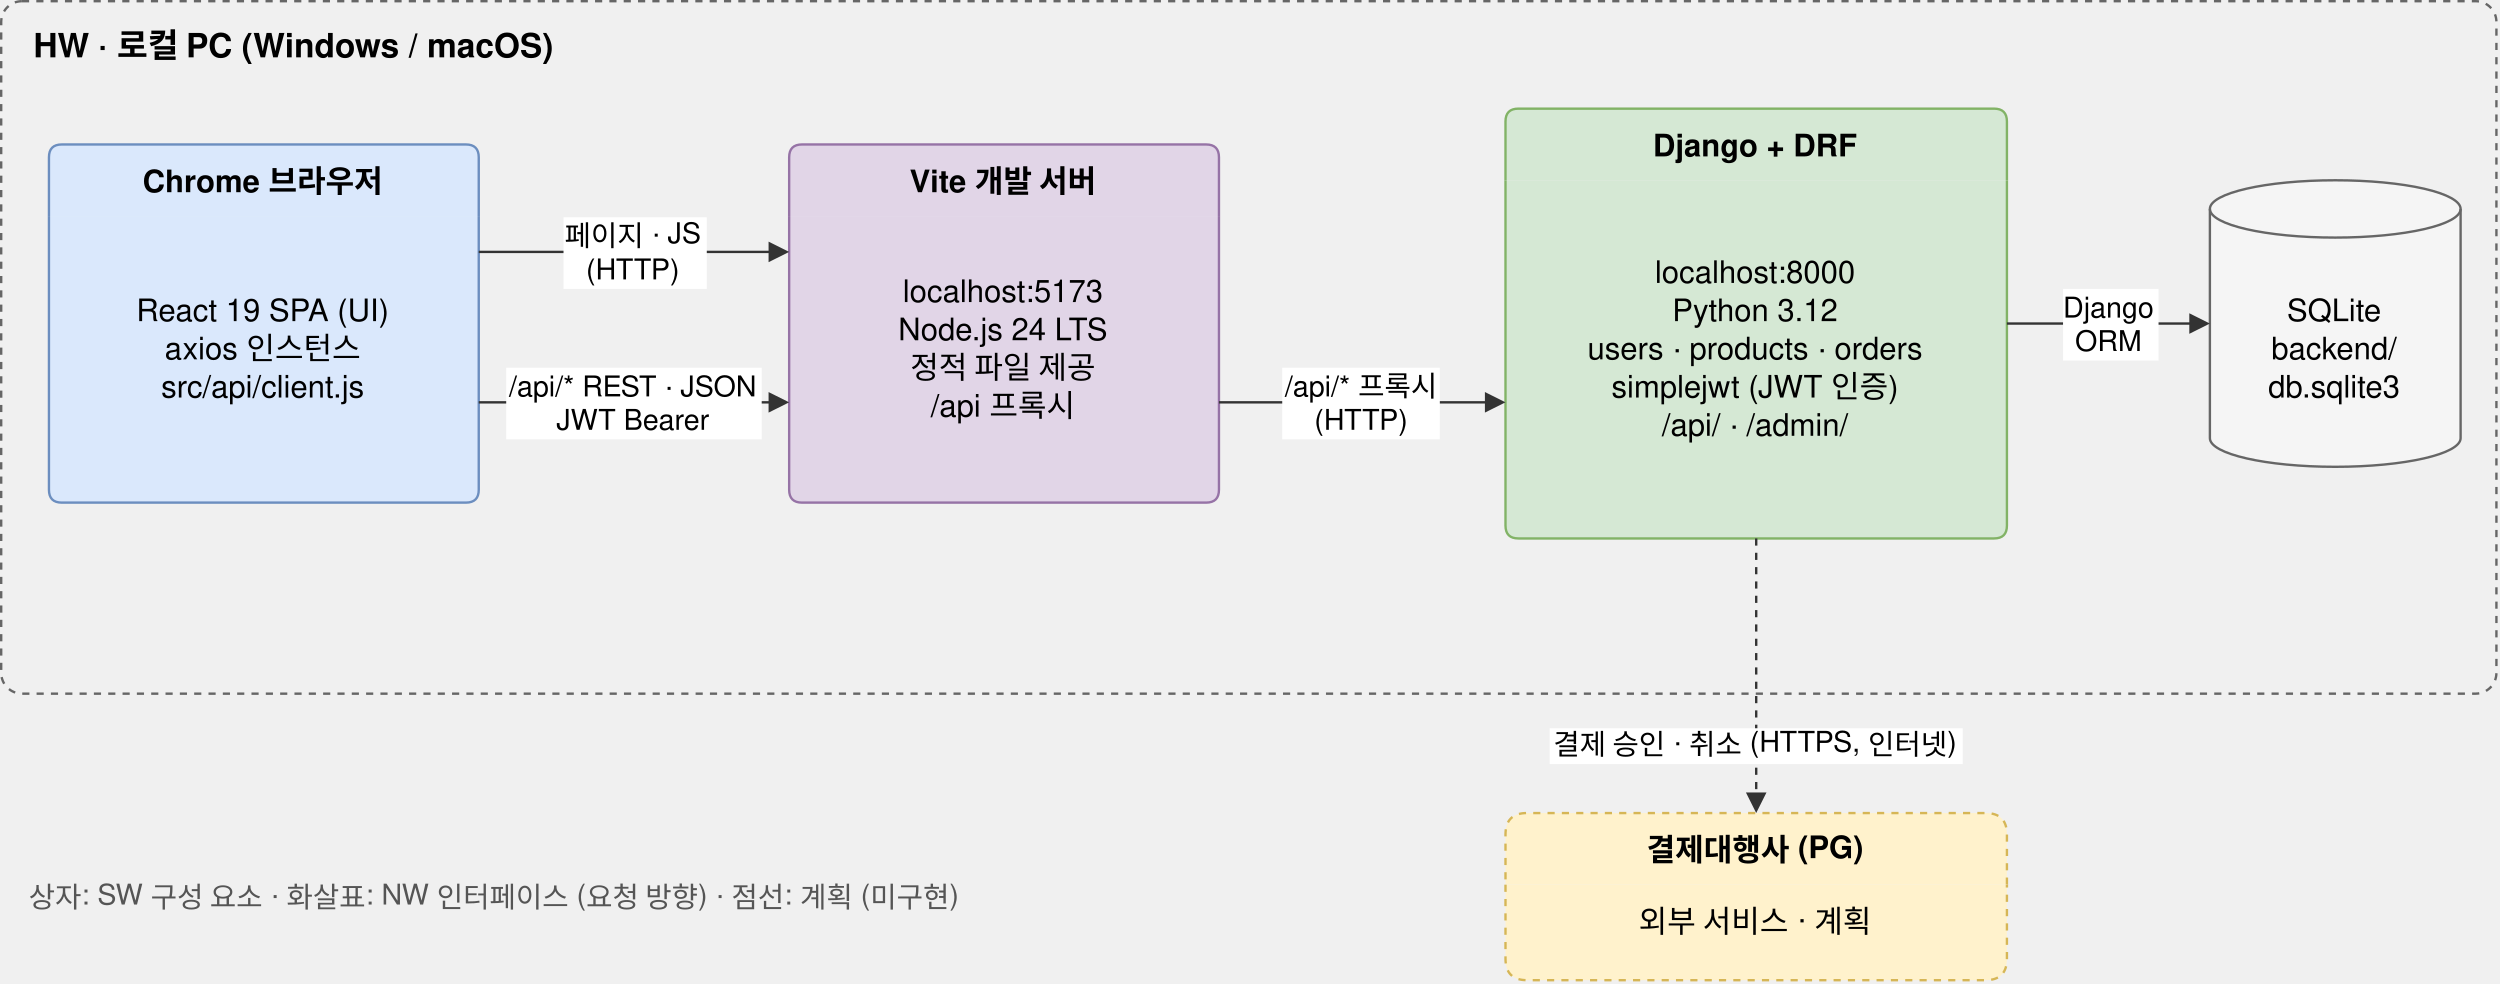
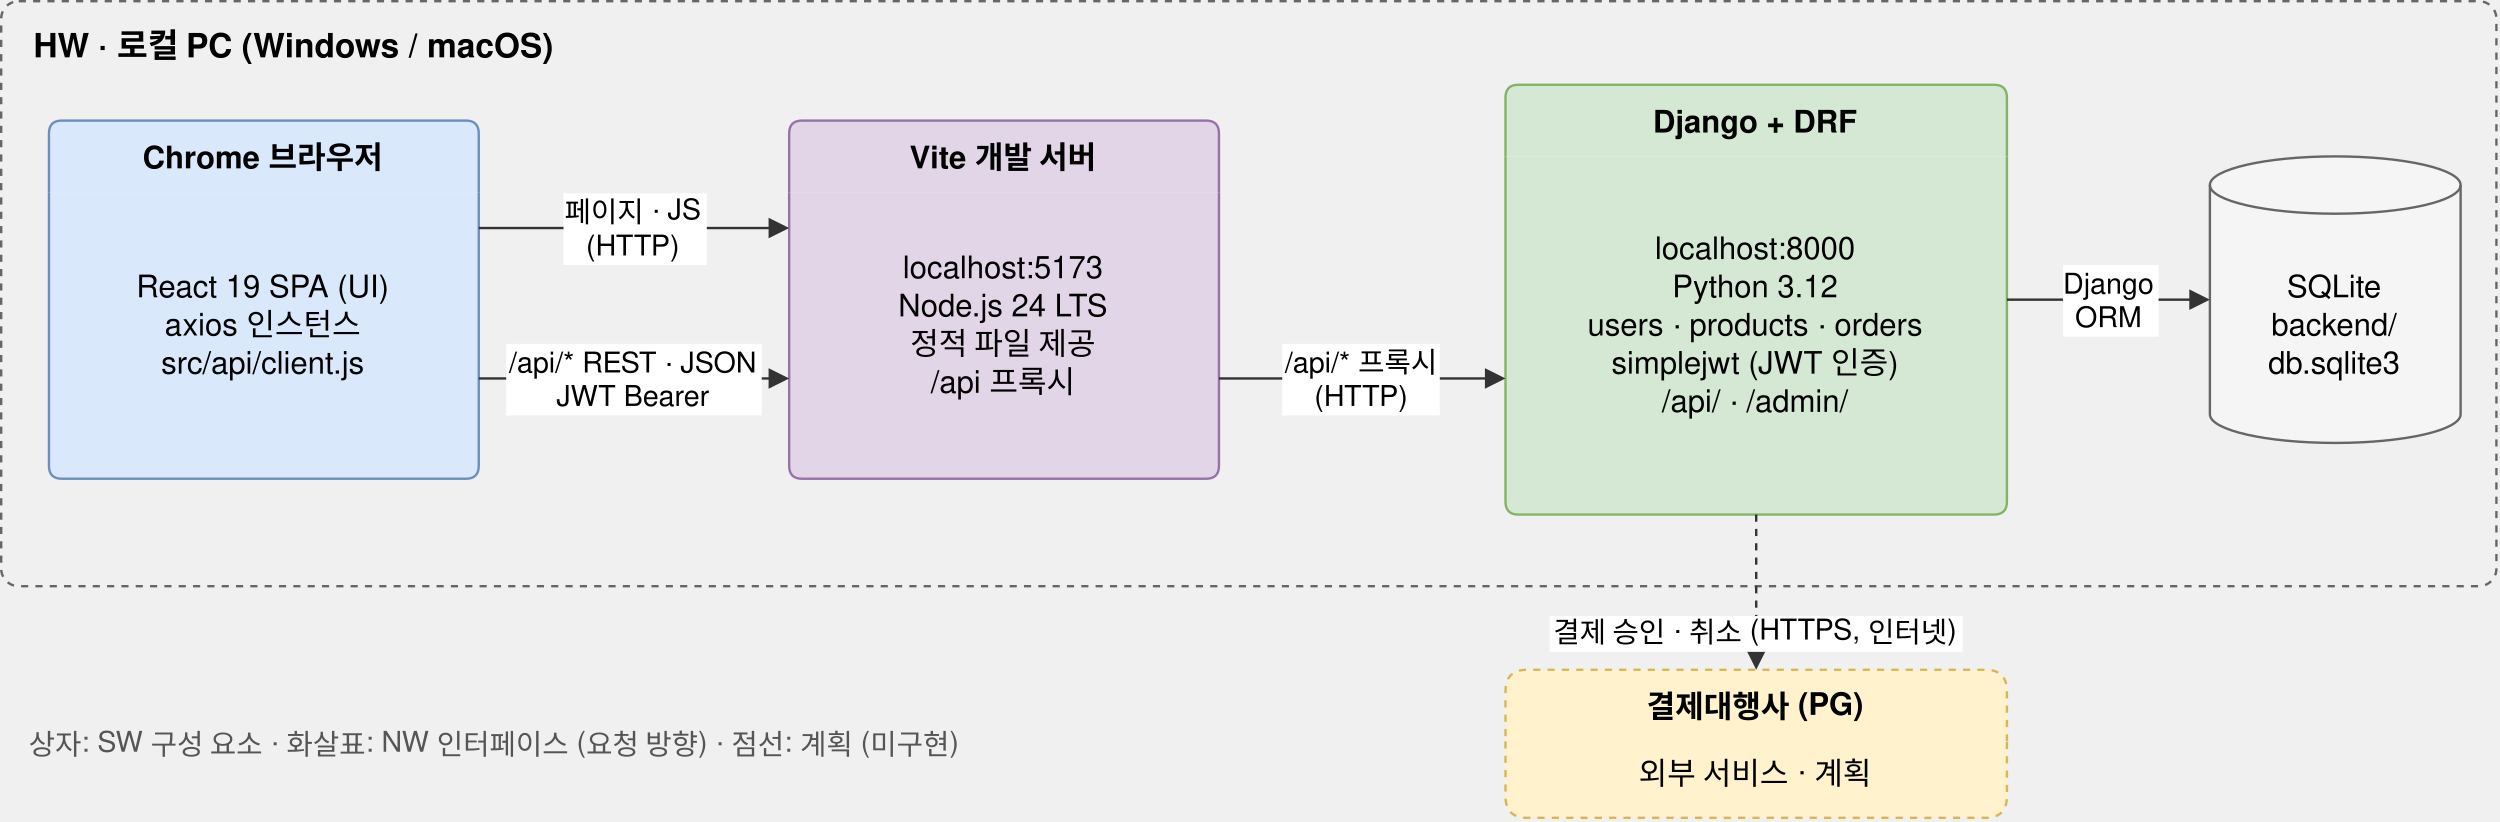
- <svg xmlns="http://www.w3.org/2000/svg" style="background: transparent; background-color: transparent; color-scheme: light dark;" version="1.1" width="1047px" height="412px" viewBox="0 0 1047 412" content="&lt;mxfile host=&quot;Electron&quot;&gt;&#10;  &lt;diagram id=&quot;system-architecture&quot; name=&quot;System Architecture&quot;&gt;&#10;    &lt;mxGraphModel grid=&quot;0&quot; gridSize=&quot;10&quot; guides=&quot;1&quot; tooltips=&quot;1&quot; connect=&quot;1&quot; arrows=&quot;1&quot; fold=&quot;0&quot; page=&quot;0&quot; pageScale=&quot;1&quot; pageWidth=&quot;1070&quot; pageHeight=&quot;440&quot; math=&quot;0&quot; shadow=&quot;0&quot;&gt;&#10;      &lt;root&gt;&#10;        &lt;mxCell id=&quot;0&quot; /&gt;&#10;        &lt;mxCell id=&quot;1&quot; parent=&quot;0&quot; /&gt;&#10;        &lt;mxCell id=&quot;pc&quot; parent=&quot;1&quot; style=&quot;rounded=1;arcSize=3;html=0;dashed=1;fillColor=none;strokeColor=#666666;verticalAlign=top;align=left;spacingLeft=12;spacingTop=4;fontSize=14;fontStyle=1;&quot; value=&quot;HW · 로컬 PC (Windows / macOS)&quot; vertex=&quot;1&quot;&gt;&#10;          &lt;mxGeometry height=&quot;290&quot; width=&quot;1045&quot; x=&quot;10&quot; y=&quot;10&quot; as=&quot;geometry&quot; /&gt;&#10;        &lt;/mxCell&gt;&#10;        &lt;mxCell id=&quot;browser&quot; parent=&quot;1&quot; style=&quot;swimlane;html=0;rounded=1;arcSize=6;startSize=30;swimlaneLine=0;fillColor=#dae8fc;swimlaneFillColor=#dae8fc;strokeColor=#6c8ebf;fontSize=13;fontStyle=1;fontColor=#000000;&quot; value=&quot;Chrome 브라우저&quot; vertex=&quot;1&quot;&gt;&#10;          &lt;mxGeometry height=&quot;150&quot; width=&quot;180&quot; x=&quot;30&quot; y=&quot;70&quot; as=&quot;geometry&quot; /&gt;&#10;        &lt;/mxCell&gt;&#10;        &lt;mxCell id=&quot;browser-body&quot; parent=&quot;browser&quot; style=&quot;text;html=0;align=center;verticalAlign=middle;fontSize=13;fontColor=#000000;&quot; value=&quot;React 19 SPA (UI)&amp;#xa;axios 인스턴스&amp;#xa;src/api/client.js&quot; vertex=&quot;1&quot;&gt;&#10;          &lt;mxGeometry height=&quot;110&quot; width=&quot;180&quot; y=&quot;30&quot; as=&quot;geometry&quot; /&gt;&#10;        &lt;/mxCell&gt;&#10;        &lt;mxCell id=&quot;vite&quot; parent=&quot;1&quot; style=&quot;swimlane;html=0;rounded=1;arcSize=6;startSize=30;swimlaneLine=0;fillColor=#e1d5e7;swimlaneFillColor=#e1d5e7;strokeColor=#9673a6;fontSize=13;fontStyle=1;fontColor=#000000;&quot; value=&quot;Vite 개발 서버&quot; vertex=&quot;1&quot;&gt;&#10;          &lt;mxGeometry height=&quot;150&quot; width=&quot;180&quot; x=&quot;340&quot; y=&quot;70&quot; as=&quot;geometry&quot; /&gt;&#10;        &lt;/mxCell&gt;&#10;        &lt;mxCell id=&quot;vite-body&quot; parent=&quot;vite&quot; style=&quot;text;html=0;align=center;verticalAlign=middle;fontSize=13;fontColor=#000000;&quot; value=&quot;localhost:5173&amp;#xa;Node.js 24 LTS&amp;#xa;정적 파일 제공&amp;#xa;/api 프록시&quot; vertex=&quot;1&quot;&gt;&#10;          &lt;mxGeometry height=&quot;110&quot; width=&quot;180&quot; y=&quot;30&quot; as=&quot;geometry&quot; /&gt;&#10;        &lt;/mxCell&gt;&#10;        &lt;mxCell id=&quot;django&quot; parent=&quot;1&quot; style=&quot;swimlane;html=0;rounded=1;arcSize=6;startSize=30;swimlaneLine=0;fillColor=#d5e8d4;swimlaneFillColor=#d5e8d4;strokeColor=#82b366;fontSize=13;fontStyle=1;fontColor=#000000;&quot; value=&quot;Django + DRF&quot; vertex=&quot;1&quot;&gt;&#10;          &lt;mxGeometry height=&quot;180&quot; width=&quot;210&quot; x=&quot;640&quot; y=&quot;55&quot; as=&quot;geometry&quot; /&gt;&#10;        &lt;/mxCell&gt;&#10;        &lt;mxCell id=&quot;django-body&quot; parent=&quot;django&quot; style=&quot;text;html=0;align=center;verticalAlign=middle;fontSize=13;fontColor=#000000;&quot; value=&quot;localhost:8000&amp;#xa;Python 3.12&amp;#xa;users · products · orders&amp;#xa;simplejwt (JWT 인증)&amp;#xa;/api/ · /admin/&quot; vertex=&quot;1&quot;&gt;&#10;          &lt;mxGeometry height=&quot;140&quot; width=&quot;210&quot; y=&quot;30&quot; as=&quot;geometry&quot; /&gt;&#10;        &lt;/mxCell&gt;&#10;        &lt;mxCell id=&quot;sqlite&quot; parent=&quot;1&quot; style=&quot;shape=cylinder3;html=0;boundedLbl=1;backgroundOutline=1;size=12;fillColor=#f5f5f5;strokeColor=#666666;fontSize=13;fontColor=#000000;&quot; value=&quot;SQLite&amp;#xa;backend/&amp;#xa;db.sqlite3&quot; vertex=&quot;1&quot;&gt;&#10;          &lt;mxGeometry height=&quot;120&quot; width=&quot;105&quot; x=&quot;935&quot; y=&quot;85&quot; as=&quot;geometry&quot; /&gt;&#10;        &lt;/mxCell&gt;&#10;        &lt;mxCell id=&quot;pg&quot; parent=&quot;1&quot; style=&quot;swimlane;html=0;rounded=1;arcSize=10;startSize=30;swimlaneLine=0;dashed=1;fillColor=#fff2cc;swimlaneFillColor=#fff2cc;strokeColor=#d6b656;fontSize=13;fontStyle=1;fontColor=#000000;&quot; value=&quot;결제대행사 (PG)&quot; vertex=&quot;1&quot;&gt;&#10;          &lt;mxGeometry height=&quot;70&quot; width=&quot;210&quot; x=&quot;640&quot; y=&quot;350&quot; as=&quot;geometry&quot; /&gt;&#10;        &lt;/mxCell&gt;&#10;        &lt;mxCell id=&quot;pg-body&quot; parent=&quot;pg&quot; style=&quot;text;html=0;align=center;verticalAlign=middle;fontSize=13;fontColor=#000000;&quot; value=&quot;외부 서비스 · 계획&quot; vertex=&quot;1&quot;&gt;&#10;          &lt;mxGeometry height=&quot;34&quot; width=&quot;210&quot; y=&quot;28&quot; as=&quot;geometry&quot; /&gt;&#10;        &lt;/mxCell&gt;&#10;        &lt;mxCell id=&quot;e-page&quot; edge=&quot;1&quot; parent=&quot;1&quot; source=&quot;browser&quot; style=&quot;edgeStyle=none;html=0;endArrow=block;endFill=1;fontSize=12;labelBackgroundColor=#ffffff;fontColor=#000000;strokeColor=#333333;exitX=1;exitY=0.3;exitDx=0;exitDy=0;entryX=0;entryY=0.3;entryDx=0;entryDy=0;&quot; target=&quot;vite&quot; value=&quot;페이지 · JS&amp;#xa;(HTTP)&quot;&gt;&#10;          &lt;mxGeometry relative=&quot;1&quot; as=&quot;geometry&quot; /&gt;&#10;        &lt;/mxCell&gt;&#10;        &lt;mxCell id=&quot;e-api&quot; edge=&quot;1&quot; parent=&quot;1&quot; source=&quot;browser&quot; style=&quot;edgeStyle=none;html=0;endArrow=block;endFill=1;fontSize=12;labelBackgroundColor=#ffffff;fontColor=#000000;strokeColor=#333333;exitX=1;exitY=0.72;exitDx=0;exitDy=0;entryX=0;entryY=0.72;entryDx=0;entryDy=0;&quot; target=&quot;vite&quot; value=&quot;/api/* REST · JSON&amp;#xa;JWT Bearer&quot;&gt;&#10;          &lt;mxGeometry relative=&quot;1&quot; as=&quot;geometry&quot; /&gt;&#10;        &lt;/mxCell&gt;&#10;        &lt;mxCell id=&quot;e-proxy&quot; edge=&quot;1&quot; parent=&quot;1&quot; source=&quot;vite&quot; style=&quot;edgeStyle=none;html=0;endArrow=block;endFill=1;fontSize=12;labelBackgroundColor=#ffffff;fontColor=#000000;strokeColor=#333333;exitX=1;exitY=0.72;exitDx=0;exitDy=0;entryX=0;entryY=0.683;entryDx=0;entryDy=0;&quot; target=&quot;django&quot; value=&quot;/api/* 프록시&amp;#xa;(HTTP)&quot;&gt;&#10;          &lt;mxGeometry relative=&quot;1&quot; as=&quot;geometry&quot; /&gt;&#10;        &lt;/mxCell&gt;&#10;        &lt;mxCell id=&quot;e-orm&quot; edge=&quot;1&quot; parent=&quot;1&quot; source=&quot;django&quot; style=&quot;edgeStyle=none;html=0;endArrow=block;endFill=1;fontSize=12;labelBackgroundColor=#ffffff;fontColor=#000000;strokeColor=#333333;&quot; target=&quot;sqlite&quot; value=&quot;Django&amp;#xa;ORM&quot;&gt;&#10;          &lt;mxGeometry relative=&quot;1&quot; as=&quot;geometry&quot; /&gt;&#10;        &lt;/mxCell&gt;&#10;        &lt;mxCell id=&quot;e-pg&quot; edge=&quot;1&quot; parent=&quot;1&quot; source=&quot;django&quot; style=&quot;edgeStyle=none;html=0;endArrow=block;endFill=1;dashed=1;fontSize=12;labelBackgroundColor=#ffffff;fontColor=#000000;strokeColor=#333333;&quot; target=&quot;pg&quot; value=&quot;결제 승인 · 취소 (HTTPS, 인터넷)&quot;&gt;&#10;          &lt;mxGeometry relative=&quot;1&quot; x=&quot;0.5&quot; as=&quot;geometry&quot; /&gt;&#10;        &lt;/mxCell&gt;&#10;        &lt;mxCell id=&quot;legend&quot; parent=&quot;1&quot; style=&quot;text;html=0;align=left;verticalAlign=middle;fontSize=12;fontColor=#555555;&quot; value=&quot;상자: SW 구성 요소 · 화살표: NW 인터페이스 (요청 방향) · 점선: 계획 (미구현)&quot; vertex=&quot;1&quot;&gt;&#10;          &lt;mxGeometry height=&quot;30&quot; width=&quot;560&quot; x=&quot;20&quot; y=&quot;370&quot; as=&quot;geometry&quot; /&gt;&#10;        &lt;/mxCell&gt;&#10;      &lt;/root&gt;&#10;    &lt;/mxGraphModel&gt;&#10;  &lt;/diagram&gt;&#10;&lt;/mxfile&gt;&#10;">
+ <svg xmlns="http://www.w3.org/2000/svg" style="background: transparent; background-color: transparent; color-scheme: light dark;" version="1.1" width="1047px" height="344px" viewBox="0 0 1047 344" content="&lt;mxfile host=&quot;Electron&quot;&gt;&#10;  &lt;diagram id=&quot;system-architecture&quot; name=&quot;System Architecture&quot;&gt;&#10;    &lt;mxGraphModel grid=&quot;0&quot; gridSize=&quot;10&quot; guides=&quot;1&quot; tooltips=&quot;1&quot; connect=&quot;1&quot; arrows=&quot;1&quot; fold=&quot;0&quot; page=&quot;0&quot; pageScale=&quot;1&quot; pageWidth=&quot;1070&quot; pageHeight=&quot;360&quot; math=&quot;0&quot; shadow=&quot;0&quot;&gt;&#10;      &lt;root&gt;&#10;        &lt;mxCell id=&quot;0&quot; /&gt;&#10;        &lt;mxCell id=&quot;1&quot; parent=&quot;0&quot; /&gt;&#10;        &lt;mxCell id=&quot;pc&quot; parent=&quot;1&quot; style=&quot;rounded=1;arcSize=3;html=0;dashed=1;fillColor=none;strokeColor=#666666;verticalAlign=top;align=left;spacingLeft=12;spacingTop=4;fontSize=14;fontStyle=1;&quot; value=&quot;HW · 로컬 PC (Windows / macOS)&quot; vertex=&quot;1&quot;&gt;&#10;          &lt;mxGeometry height=&quot;245&quot; width=&quot;1045&quot; x=&quot;10&quot; y=&quot;10&quot; as=&quot;geometry&quot; /&gt;&#10;        &lt;/mxCell&gt;&#10;        &lt;mxCell id=&quot;browser&quot; parent=&quot;1&quot; style=&quot;swimlane;html=0;rounded=1;arcSize=6;startSize=30;swimlaneLine=0;fillColor=#dae8fc;swimlaneFillColor=#dae8fc;strokeColor=#6c8ebf;fontSize=13;fontStyle=1;fontColor=#000000;&quot; value=&quot;Chrome 브라우저&quot; vertex=&quot;1&quot;&gt;&#10;          &lt;mxGeometry height=&quot;150&quot; width=&quot;180&quot; x=&quot;30&quot; y=&quot;60&quot; as=&quot;geometry&quot; /&gt;&#10;        &lt;/mxCell&gt;&#10;        &lt;mxCell id=&quot;browser-body&quot; parent=&quot;browser&quot; style=&quot;text;html=0;align=center;verticalAlign=middle;fontSize=13;fontColor=#000000;&quot; value=&quot;React 19 SPA (UI)&amp;#xa;axios 인스턴스&amp;#xa;src/api/client.js&quot; vertex=&quot;1&quot;&gt;&#10;          &lt;mxGeometry height=&quot;110&quot; width=&quot;180&quot; y=&quot;30&quot; as=&quot;geometry&quot; /&gt;&#10;        &lt;/mxCell&gt;&#10;        &lt;mxCell id=&quot;vite&quot; parent=&quot;1&quot; style=&quot;swimlane;html=0;rounded=1;arcSize=6;startSize=30;swimlaneLine=0;fillColor=#e1d5e7;swimlaneFillColor=#e1d5e7;strokeColor=#9673a6;fontSize=13;fontStyle=1;fontColor=#000000;&quot; value=&quot;Vite 개발 서버&quot; vertex=&quot;1&quot;&gt;&#10;          &lt;mxGeometry height=&quot;150&quot; width=&quot;180&quot; x=&quot;340&quot; y=&quot;60&quot; as=&quot;geometry&quot; /&gt;&#10;        &lt;/mxCell&gt;&#10;        &lt;mxCell id=&quot;vite-body&quot; parent=&quot;vite&quot; style=&quot;text;html=0;align=center;verticalAlign=middle;fontSize=13;fontColor=#000000;&quot; value=&quot;localhost:5173&amp;#xa;Node.js 24 LTS&amp;#xa;정적 파일 제공&amp;#xa;/api 프록시&quot; vertex=&quot;1&quot;&gt;&#10;          &lt;mxGeometry height=&quot;110&quot; width=&quot;180&quot; y=&quot;30&quot; as=&quot;geometry&quot; /&gt;&#10;        &lt;/mxCell&gt;&#10;        &lt;mxCell id=&quot;django&quot; parent=&quot;1&quot; style=&quot;swimlane;html=0;rounded=1;arcSize=6;startSize=30;swimlaneLine=0;fillColor=#d5e8d4;swimlaneFillColor=#d5e8d4;strokeColor=#82b366;fontSize=13;fontStyle=1;fontColor=#000000;&quot; value=&quot;Django + DRF&quot; vertex=&quot;1&quot;&gt;&#10;          &lt;mxGeometry height=&quot;180&quot; width=&quot;210&quot; x=&quot;640&quot; y=&quot;45&quot; as=&quot;geometry&quot; /&gt;&#10;        &lt;/mxCell&gt;&#10;        &lt;mxCell id=&quot;django-body&quot; parent=&quot;django&quot; style=&quot;text;html=0;align=center;verticalAlign=middle;fontSize=13;fontColor=#000000;&quot; value=&quot;localhost:8000&amp;#xa;Python 3.12&amp;#xa;users · products · orders&amp;#xa;simplejwt (JWT 인증)&amp;#xa;/api/ · /admin/&quot; vertex=&quot;1&quot;&gt;&#10;          &lt;mxGeometry height=&quot;140&quot; width=&quot;210&quot; y=&quot;30&quot; as=&quot;geometry&quot; /&gt;&#10;        &lt;/mxCell&gt;&#10;        &lt;mxCell id=&quot;sqlite&quot; parent=&quot;1&quot; style=&quot;shape=cylinder3;html=0;boundedLbl=1;backgroundOutline=1;size=12;fillColor=#f5f5f5;strokeColor=#666666;fontSize=13;fontColor=#000000;&quot; value=&quot;SQLite&amp;#xa;backend/&amp;#xa;db.sqlite3&quot; vertex=&quot;1&quot;&gt;&#10;          &lt;mxGeometry height=&quot;120&quot; width=&quot;105&quot; x=&quot;935&quot; y=&quot;75&quot; as=&quot;geometry&quot; /&gt;&#10;        &lt;/mxCell&gt;&#10;        &lt;mxCell id=&quot;pg&quot; parent=&quot;1&quot; style=&quot;swimlane;html=0;rounded=1;arcSize=10;startSize=30;swimlaneLine=0;dashed=1;fillColor=#fff2cc;swimlaneFillColor=#fff2cc;strokeColor=#d6b656;fontSize=13;fontStyle=1;fontColor=#000000;&quot; value=&quot;결제대행사 (PG)&quot; vertex=&quot;1&quot;&gt;&#10;          &lt;mxGeometry height=&quot;62&quot; width=&quot;210&quot; x=&quot;640&quot; y=&quot;290&quot; as=&quot;geometry&quot; /&gt;&#10;        &lt;/mxCell&gt;&#10;        &lt;mxCell id=&quot;pg-body&quot; parent=&quot;pg&quot; style=&quot;text;html=0;align=center;verticalAlign=middle;fontSize=13;fontColor=#000000;&quot; value=&quot;외부 서비스 · 계획&quot; vertex=&quot;1&quot;&gt;&#10;          &lt;mxGeometry height=&quot;30&quot; width=&quot;210&quot; y=&quot;28&quot; as=&quot;geometry&quot; /&gt;&#10;        &lt;/mxCell&gt;&#10;        &lt;mxCell id=&quot;e-page&quot; edge=&quot;1&quot; parent=&quot;1&quot; source=&quot;browser&quot; style=&quot;edgeStyle=none;html=0;endArrow=block;endFill=1;fontSize=12;labelBackgroundColor=#ffffff;fontColor=#000000;strokeColor=#333333;exitX=1;exitY=0.3;exitDx=0;exitDy=0;entryX=0;entryY=0.3;entryDx=0;entryDy=0;&quot; target=&quot;vite&quot; value=&quot;페이지 · JS&amp;#xa;(HTTP)&quot;&gt;&#10;          &lt;mxGeometry relative=&quot;1&quot; as=&quot;geometry&quot; /&gt;&#10;        &lt;/mxCell&gt;&#10;        &lt;mxCell id=&quot;e-api&quot; edge=&quot;1&quot; parent=&quot;1&quot; source=&quot;browser&quot; style=&quot;edgeStyle=none;html=0;endArrow=block;endFill=1;fontSize=12;labelBackgroundColor=#ffffff;fontColor=#000000;strokeColor=#333333;exitX=1;exitY=0.72;exitDx=0;exitDy=0;entryX=0;entryY=0.72;entryDx=0;entryDy=0;&quot; target=&quot;vite&quot; value=&quot;/api/* REST · JSON&amp;#xa;JWT Bearer&quot;&gt;&#10;          &lt;mxGeometry relative=&quot;1&quot; as=&quot;geometry&quot; /&gt;&#10;        &lt;/mxCell&gt;&#10;        &lt;mxCell id=&quot;e-proxy&quot; edge=&quot;1&quot; parent=&quot;1&quot; source=&quot;vite&quot; style=&quot;edgeStyle=none;html=0;endArrow=block;endFill=1;fontSize=12;labelBackgroundColor=#ffffff;fontColor=#000000;strokeColor=#333333;exitX=1;exitY=0.72;exitDx=0;exitDy=0;entryX=0;entryY=0.683;entryDx=0;entryDy=0;&quot; target=&quot;django&quot; value=&quot;/api/* 프록시&amp;#xa;(HTTP)&quot;&gt;&#10;          &lt;mxGeometry relative=&quot;1&quot; as=&quot;geometry&quot; /&gt;&#10;        &lt;/mxCell&gt;&#10;        &lt;mxCell id=&quot;e-orm&quot; edge=&quot;1&quot; parent=&quot;1&quot; source=&quot;django&quot; style=&quot;edgeStyle=none;html=0;endArrow=block;endFill=1;fontSize=12;labelBackgroundColor=#ffffff;fontColor=#000000;strokeColor=#333333;&quot; target=&quot;sqlite&quot; value=&quot;Django&amp;#xa;ORM&quot;&gt;&#10;          &lt;mxGeometry relative=&quot;1&quot; as=&quot;geometry&quot; /&gt;&#10;        &lt;/mxCell&gt;&#10;        &lt;mxCell id=&quot;e-pg&quot; edge=&quot;1&quot; parent=&quot;1&quot; source=&quot;django&quot; style=&quot;edgeStyle=none;html=0;endArrow=block;endFill=1;dashed=1;fontSize=12;labelBackgroundColor=#ffffff;fontColor=#000000;strokeColor=#333333;&quot; target=&quot;pg&quot; value=&quot;결제 승인 · 취소 (HTTPS, 인터넷)&quot;&gt;&#10;          &lt;mxGeometry relative=&quot;1&quot; x=&quot;0.5&quot; as=&quot;geometry&quot; /&gt;&#10;        &lt;/mxCell&gt;&#10;        &lt;mxCell id=&quot;legend&quot; parent=&quot;1&quot; style=&quot;text;html=0;align=left;verticalAlign=middle;fontSize=12;fontColor=#555555;&quot; value=&quot;상자: SW 구성 요소 · 화살표: NW 인터페이스 (요청 방향) · 점선: 계획 (미구현)&quot; vertex=&quot;1&quot;&gt;&#10;          &lt;mxGeometry height=&quot;30&quot; width=&quot;560&quot; x=&quot;20&quot; y=&quot;306&quot; as=&quot;geometry&quot; /&gt;&#10;        &lt;/mxCell&gt;&#10;      &lt;/root&gt;&#10;    &lt;/mxGraphModel&gt;&#10;  &lt;/diagram&gt;&#10;&lt;/mxfile&gt;&#10;">
  <defs />
  <g>
    <g data-cell-id="0">
      <g data-cell-id="1">
        <g data-cell-id="pc">
          <g transform="translate(0.5,0.5)">
-             <rect x="0" y="0" width="1045" height="290" rx="8.7" ry="8.7" fill="none" stroke="#666666" stroke-dasharray="3 3" pointer-events="all" style="stroke: light-dark(rgb(102, 102, 102), rgb(149, 149, 149));" />
+             <rect x="0" y="0" width="1045" height="245" rx="7.35" ry="7.35" fill="none" stroke="#666666" stroke-dasharray="3 3" pointer-events="all" style="stroke: light-dark(rgb(102, 102, 102), rgb(149, 149, 149));" />
          </g>
          <g>
            <g fill="#000000" font-family="Helvetica" font-weight="bold" text-anchor="start" font-size="14px" style="fill: light-dark(rgb(0, 0, 0), rgb(255, 255, 255));">
              <text x="14" y="24">HW · 로컬 PC (Windows / macOS)</text>
            </g>
          </g>
        </g>
        <g data-cell-id="browser">
          <g transform="translate(0.5,0.5)">
-             <path d="M 200 90 L 200 65.4 Q 200 60 194.6 60 L 25.4 60 Q 20 60 20 65.4 L 20 90" fill="#dae8fc" stroke="#6c8ebf" stroke-miterlimit="10" pointer-events="all" style="fill: light-dark(rgb(218, 232, 252), rgb(29, 41, 59)); stroke: light-dark(rgb(108, 142, 191), rgb(92, 121, 163));" />
-             <path d="M 20 90 L 20 204.6 Q 20 210 25.4 210 L 194.6 210 Q 200 210 200 204.6 L 200 90" fill="#dae8fc" stroke="#6c8ebf" stroke-miterlimit="10" pointer-events="all" style="fill: light-dark(rgb(218, 232, 252), rgb(29, 41, 59)); stroke: light-dark(rgb(108, 142, 191), rgb(92, 121, 163));" />
+             <path d="M 200 80 L 200 55.4 Q 200 50 194.6 50 L 25.4 50 Q 20 50 20 55.4 L 20 80" fill="#dae8fc" stroke="#6c8ebf" stroke-miterlimit="10" pointer-events="all" style="fill: light-dark(rgb(218, 232, 252), rgb(29, 41, 59)); stroke: light-dark(rgb(108, 142, 191), rgb(92, 121, 163));" />
+             <path d="M 20 80 L 20 194.6 Q 20 200 25.4 200 L 194.6 200 Q 200 200 200 194.6 L 200 80" fill="#dae8fc" stroke="#6c8ebf" stroke-miterlimit="10" pointer-events="all" style="fill: light-dark(rgb(218, 232, 252), rgb(29, 41, 59)); stroke: light-dark(rgb(108, 142, 191), rgb(92, 121, 163));" />
          </g>
          <g>
            <g fill="#000000" font-family="Helvetica" font-weight="bold" text-anchor="middle" font-size="13px" style="fill: light-dark(rgb(0, 0, 0), rgb(237, 237, 237));">
-               <text x="110" y="80.5">Chrome 브라우저</text>
+               <text x="110" y="70.5">Chrome 브라우저</text>
            </g>
          </g>
          <g data-cell-id="browser-body">
            <g>
-               <rect x="20" y="90" width="180" height="110" fill="none" stroke="none" pointer-events="all" />
+               <rect x="20" y="80" width="180" height="110" fill="none" stroke="none" pointer-events="all" />
            </g>
            <g>
              <g fill="#000000" font-family="Helvetica" text-anchor="middle" font-size="13px" style="fill: light-dark(rgb(0, 0, 0), rgb(237, 237, 237));">
-                 <text x="110" y="134.5">React 19 SPA (UI)</text>
-                 <text x="110" y="150.5">axios 인스턴스</text>
-                 <text x="110" y="166.5">src/api/client.js</text>
+                 <text x="110" y="124.5">React 19 SPA (UI)</text>
+                 <text x="110" y="140.5">axios 인스턴스</text>
+                 <text x="110" y="156.5">src/api/client.js</text>
              </g>
            </g>
          </g>
        </g>
        <g data-cell-id="vite">
          <g transform="translate(0.5,0.5)">
-             <path d="M 510 90 L 510 65.4 Q 510 60 504.6 60 L 335.4 60 Q 330 60 330 65.4 L 330 90" fill="#e1d5e7" stroke="#9673a6" stroke-miterlimit="10" pointer-events="all" style="fill: light-dark(rgb(225, 213, 231), rgb(57, 47, 63)); stroke: light-dark(rgb(150, 115, 166), rgb(149, 119, 163));" />
-             <path d="M 330 90 L 330 204.6 Q 330 210 335.4 210 L 504.6 210 Q 510 210 510 204.6 L 510 90" fill="#e1d5e7" stroke="#9673a6" stroke-miterlimit="10" pointer-events="all" style="fill: light-dark(rgb(225, 213, 231), rgb(57, 47, 63)); stroke: light-dark(rgb(150, 115, 166), rgb(149, 119, 163));" />
+             <path d="M 510 80 L 510 55.4 Q 510 50 504.6 50 L 335.4 50 Q 330 50 330 55.4 L 330 80" fill="#e1d5e7" stroke="#9673a6" stroke-miterlimit="10" pointer-events="all" style="fill: light-dark(rgb(225, 213, 231), rgb(57, 47, 63)); stroke: light-dark(rgb(150, 115, 166), rgb(149, 119, 163));" />
+             <path d="M 330 80 L 330 194.6 Q 330 200 335.4 200 L 504.6 200 Q 510 200 510 194.6 L 510 80" fill="#e1d5e7" stroke="#9673a6" stroke-miterlimit="10" pointer-events="all" style="fill: light-dark(rgb(225, 213, 231), rgb(57, 47, 63)); stroke: light-dark(rgb(150, 115, 166), rgb(149, 119, 163));" />
          </g>
          <g>
            <g fill="#000000" font-family="Helvetica" font-weight="bold" text-anchor="middle" font-size="13px" style="fill: light-dark(rgb(0, 0, 0), rgb(237, 237, 237));">
-               <text x="420" y="80.5">Vite 개발 서버</text>
+               <text x="420" y="70.5">Vite 개발 서버</text>
            </g>
          </g>
          <g data-cell-id="vite-body">
            <g>
-               <rect x="330" y="90" width="180" height="110" fill="none" stroke="none" pointer-events="all" />
+               <rect x="330" y="80" width="180" height="110" fill="none" stroke="none" pointer-events="all" />
            </g>
            <g>
              <g fill="#000000" font-family="Helvetica" text-anchor="middle" font-size="13px" style="fill: light-dark(rgb(0, 0, 0), rgb(237, 237, 237));">
-                 <text x="420" y="126.5">localhost:5173</text>
-                 <text x="420" y="142.5">Node.js 24 LTS</text>
-                 <text x="420" y="158.5">정적 파일 제공</text>
-                 <text x="420" y="174.5">/api 프록시</text>
+                 <text x="420" y="116.5">localhost:5173</text>
+                 <text x="420" y="132.5">Node.js 24 LTS</text>
+                 <text x="420" y="148.5">정적 파일 제공</text>
+                 <text x="420" y="164.5">/api 프록시</text>
              </g>
            </g>
          </g>
        </g>
        <g data-cell-id="django">
          <g transform="translate(0.5,0.5)">
-             <path d="M 840 75 L 840 50.4 Q 840 45 834.6 45 L 635.4 45 Q 630 45 630 50.4 L 630 75" fill="#d5e8d4" stroke="#82b366" stroke-miterlimit="10" pointer-events="all" style="fill: light-dark(rgb(213, 232, 212), rgb(31, 47, 30)); stroke: light-dark(rgb(130, 179, 102), rgb(68, 110, 44));" />
-             <path d="M 630 75 L 630 219.6 Q 630 225 635.4 225 L 834.6 225 Q 840 225 840 219.6 L 840 75" fill="#d5e8d4" stroke="#82b366" stroke-miterlimit="10" pointer-events="all" style="fill: light-dark(rgb(213, 232, 212), rgb(31, 47, 30)); stroke: light-dark(rgb(130, 179, 102), rgb(68, 110, 44));" />
+             <path d="M 840 65 L 840 40.4 Q 840 35 834.6 35 L 635.4 35 Q 630 35 630 40.4 L 630 65" fill="#d5e8d4" stroke="#82b366" stroke-miterlimit="10" pointer-events="all" style="fill: light-dark(rgb(213, 232, 212), rgb(31, 47, 30)); stroke: light-dark(rgb(130, 179, 102), rgb(68, 110, 44));" />
+             <path d="M 630 65 L 630 209.6 Q 630 215 635.4 215 L 834.6 215 Q 840 215 840 209.6 L 840 65" fill="#d5e8d4" stroke="#82b366" stroke-miterlimit="10" pointer-events="all" style="fill: light-dark(rgb(213, 232, 212), rgb(31, 47, 30)); stroke: light-dark(rgb(130, 179, 102), rgb(68, 110, 44));" />
          </g>
          <g>
            <g fill="#000000" font-family="Helvetica" font-weight="bold" text-anchor="middle" font-size="13px" style="fill: light-dark(rgb(0, 0, 0), rgb(237, 237, 237));">
-               <text x="735" y="65.5">Django + DRF</text>
+               <text x="735" y="55.5">Django + DRF</text>
            </g>
          </g>
          <g data-cell-id="django-body">
            <g>
-               <rect x="630" y="75" width="210" height="140" fill="none" stroke="none" pointer-events="all" />
+               <rect x="630" y="65" width="210" height="140" fill="none" stroke="none" pointer-events="all" />
            </g>
            <g>
              <g fill="#000000" font-family="Helvetica" text-anchor="middle" font-size="13px" style="fill: light-dark(rgb(0, 0, 0), rgb(237, 237, 237));">
-                 <text x="735" y="118.5">localhost:8000</text>
-                 <text x="735" y="134.5">Python 3.12</text>
-                 <text x="735" y="150.5">users · products · orders</text>
-                 <text x="735" y="166.5">simplejwt (JWT 인증)</text>
-                 <text x="735" y="182.5">/api/ · /admin/</text>
+                 <text x="735" y="108.5">localhost:8000</text>
+                 <text x="735" y="124.5">Python 3.12</text>
+                 <text x="735" y="140.5">users · products · orders</text>
+                 <text x="735" y="156.5">simplejwt (JWT 인증)</text>
+                 <text x="735" y="172.5">/api/ · /admin/</text>
              </g>
            </g>
          </g>
        </g>
        <g data-cell-id="sqlite">
          <g transform="translate(0.5,0.5)">
-             <path d="M 925 87 C 925 80.37 948.51 75 977.5 75 C 991.42 75 1004.78 76.26 1014.62 78.51 C 1024.47 80.77 1030 83.82 1030 87 L 1030 183 C 1030 189.63 1006.49 195 977.5 195 C 948.51 195 925 189.63 925 183 Z" fill="#f5f5f5" stroke="#666666" stroke-miterlimit="10" pointer-events="all" style="fill: light-dark(rgb(245, 245, 245), rgb(26, 26, 26)); stroke: light-dark(rgb(102, 102, 102), rgb(149, 149, 149));" />
-             <path d="M 1030 87 C 1030 93.63 1006.49 99 977.5 99 C 948.51 99 925 93.63 925 87" fill="none" stroke="#666666" stroke-miterlimit="10" pointer-events="all" style="stroke: light-dark(rgb(102, 102, 102), rgb(149, 149, 149));" />
+             <path d="M 925 77 C 925 70.37 948.51 65 977.5 65 C 991.42 65 1004.78 66.26 1014.62 68.51 C 1024.47 70.77 1030 73.82 1030 77 L 1030 173 C 1030 179.63 1006.49 185 977.5 185 C 948.51 185 925 179.63 925 173 Z" fill="#f5f5f5" stroke="#666666" stroke-miterlimit="10" pointer-events="all" style="fill: light-dark(rgb(245, 245, 245), rgb(26, 26, 26)); stroke: light-dark(rgb(102, 102, 102), rgb(149, 149, 149));" />
+             <path d="M 1030 77 C 1030 83.63 1006.49 89 977.5 89 C 948.51 89 925 83.63 925 77" fill="none" stroke="#666666" stroke-miterlimit="10" pointer-events="all" style="stroke: light-dark(rgb(102, 102, 102), rgb(149, 149, 149));" />
          </g>
          <g>
            <g fill="#000000" font-family="Helvetica" text-anchor="middle" font-size="13px" style="fill: light-dark(rgb(0, 0, 0), rgb(237, 237, 237));">
-               <text x="977.5" y="134.5">SQLite</text>
-               <text x="977.5" y="150.5">backend/</text>
-               <text x="977.5" y="166.5">db.sqlite3</text>
+               <text x="977.5" y="124.5">SQLite</text>
+               <text x="977.5" y="140.5">backend/</text>
+               <text x="977.5" y="156.5">db.sqlite3</text>
            </g>
          </g>
        </g>
        <g data-cell-id="pg">
          <g transform="translate(0.5,0.5)">
-             <path d="M 840 370 L 840 349 Q 840 340 831 340 L 639 340 Q 630 340 630 349 L 630 370" fill="#fff2cc" stroke="#d6b656" stroke-miterlimit="10" stroke-dasharray="3 3" pointer-events="all" style="fill: light-dark(rgb(255, 242, 204), rgb(40, 29, 0)); stroke: light-dark(rgb(214, 182, 86), rgb(109, 81, 0));" />
-             <path d="M 630 370 L 630 401 Q 630 410 639 410 L 831 410 Q 840 410 840 401 L 840 370" fill="#fff2cc" stroke="#d6b656" stroke-miterlimit="10" stroke-dasharray="3 3" pointer-events="all" style="fill: light-dark(rgb(255, 242, 204), rgb(40, 29, 0)); stroke: light-dark(rgb(214, 182, 86), rgb(109, 81, 0));" />
+             <path d="M 840 310 L 840 289 Q 840 280 831 280 L 639 280 Q 630 280 630 289 L 630 310" fill="#fff2cc" stroke="#d6b656" stroke-miterlimit="10" stroke-dasharray="3 3" pointer-events="all" style="fill: light-dark(rgb(255, 242, 204), rgb(40, 29, 0)); stroke: light-dark(rgb(214, 182, 86), rgb(109, 81, 0));" />
+             <path d="M 630 310 L 630 333 Q 630 342 639 342 L 831 342 Q 840 342 840 333 L 840 310" fill="#fff2cc" stroke="#d6b656" stroke-miterlimit="10" stroke-dasharray="3 3" pointer-events="all" style="fill: light-dark(rgb(255, 242, 204), rgb(40, 29, 0)); stroke: light-dark(rgb(214, 182, 86), rgb(109, 81, 0));" />
          </g>
          <g>
            <g fill="#000000" font-family="Helvetica" font-weight="bold" text-anchor="middle" font-size="13px" style="fill: light-dark(rgb(0, 0, 0), rgb(237, 237, 237));">
-               <text x="735" y="360.5">결제대행사 (PG)</text>
+               <text x="735" y="300.5">결제대행사 (PG)</text>
            </g>
          </g>
          <g data-cell-id="pg-body">
            <g>
-               <rect x="630" y="368" width="210" height="34" fill="none" stroke="none" pointer-events="all" />
+               <rect x="630" y="308" width="210" height="30" fill="none" stroke="none" pointer-events="all" />
            </g>
            <g>
              <g fill="#000000" font-family="Helvetica" text-anchor="middle" font-size="13px" style="fill: light-dark(rgb(0, 0, 0), rgb(237, 237, 237));">
-                 <text x="735" y="390.5">외부 서비스 · 계획</text>
+                 <text x="735" y="328.5">외부 서비스 · 계획</text>
              </g>
            </g>
          </g>
        </g>
        <g data-cell-id="e-page">
          <g transform="translate(0.5,0.5)">
-             <path d="M 200 105 L 321.88 105" fill="none" stroke="#333333" stroke-miterlimit="10" pointer-events="stroke" style="stroke: light-dark(rgb(51, 51, 51), rgb(193, 193, 193));" />
-             <path d="M 328.88 105 L 321.88 108.5 L 321.88 101.5 Z" fill="#333333" stroke="#333333" stroke-miterlimit="10" pointer-events="all" style="fill: light-dark(rgb(51, 51, 51), rgb(193, 193, 193)); stroke: light-dark(rgb(51, 51, 51), rgb(193, 193, 193));" />
+             <path d="M 200 95 L 321.88 95" fill="none" stroke="#333333" stroke-miterlimit="10" pointer-events="stroke" style="stroke: light-dark(rgb(51, 51, 51), rgb(193, 193, 193));" />
+             <path d="M 328.88 95 L 321.88 98.5 L 321.88 91.5 Z" fill="#333333" stroke="#333333" stroke-miterlimit="10" pointer-events="all" style="fill: light-dark(rgb(51, 51, 51), rgb(193, 193, 193)); stroke: light-dark(rgb(51, 51, 51), rgb(193, 193, 193));" />
          </g>
          <g>
            <g fill="#000000" font-family="Helvetica" text-anchor="middle" font-size="12px" style="fill: light-dark(rgb(0, 0, 0), rgb(237, 237, 237));">
-               <rect fill="#ffffff" stroke="none" x="236" y="91" width="60" height="30" stroke-width="0" style="fill: light-dark(rgb(255, 255, 255), rgb(18, 18, 18));" />
-               <text x="265" y="103">페이지 · JS</text>
-               <text x="265" y="117">(HTTP)</text>
+               <rect fill="#ffffff" stroke="none" x="236" y="81" width="60" height="30" stroke-width="0" style="fill: light-dark(rgb(255, 255, 255), rgb(18, 18, 18));" />
+               <text x="265" y="93">페이지 · JS</text>
+               <text x="265" y="107">(HTTP)</text>
            </g>
          </g>
        </g>
        <g data-cell-id="e-api">
          <g transform="translate(0.5,0.5)">
-             <path d="M 200 168 L 321.88 168" fill="none" stroke="#333333" stroke-miterlimit="10" pointer-events="stroke" style="stroke: light-dark(rgb(51, 51, 51), rgb(193, 193, 193));" />
-             <path d="M 328.88 168 L 321.88 171.5 L 321.88 164.5 Z" fill="#333333" stroke="#333333" stroke-miterlimit="10" pointer-events="all" style="fill: light-dark(rgb(51, 51, 51), rgb(193, 193, 193)); stroke: light-dark(rgb(51, 51, 51), rgb(193, 193, 193));" />
+             <path d="M 200 158 L 321.88 158" fill="none" stroke="#333333" stroke-miterlimit="10" pointer-events="stroke" style="stroke: light-dark(rgb(51, 51, 51), rgb(193, 193, 193));" />
+             <path d="M 328.88 158 L 321.88 161.5 L 321.88 154.5 Z" fill="#333333" stroke="#333333" stroke-miterlimit="10" pointer-events="all" style="fill: light-dark(rgb(51, 51, 51), rgb(193, 193, 193)); stroke: light-dark(rgb(51, 51, 51), rgb(193, 193, 193));" />
          </g>
          <g>
            <g fill="#000000" font-family="Helvetica" text-anchor="middle" font-size="12px" style="fill: light-dark(rgb(0, 0, 0), rgb(237, 237, 237));">
-               <rect fill="#ffffff" stroke="none" x="212" y="154" width="107" height="30" stroke-width="0" style="fill: light-dark(rgb(255, 255, 255), rgb(18, 18, 18));" />
-               <text x="265" y="166">/api/* REST · JSON</text>
-               <text x="265" y="180">JWT Bearer</text>
+               <rect fill="#ffffff" stroke="none" x="212" y="144" width="107" height="30" stroke-width="0" style="fill: light-dark(rgb(255, 255, 255), rgb(18, 18, 18));" />
+               <text x="265" y="156">/api/* REST · JSON</text>
+               <text x="265" y="170">JWT Bearer</text>
            </g>
          </g>
        </g>
        <g data-cell-id="e-proxy">
          <g transform="translate(0.5,0.5)">
-             <path d="M 510 168 L 621.88 167.99" fill="none" stroke="#333333" stroke-miterlimit="10" pointer-events="stroke" style="stroke: light-dark(rgb(51, 51, 51), rgb(193, 193, 193));" />
-             <path d="M 628.88 167.99 L 621.88 171.49 L 621.88 164.49 Z" fill="#333333" stroke="#333333" stroke-miterlimit="10" pointer-events="all" style="fill: light-dark(rgb(51, 51, 51), rgb(193, 193, 193)); stroke: light-dark(rgb(51, 51, 51), rgb(193, 193, 193));" />
+             <path d="M 510 158 L 621.88 157.99" fill="none" stroke="#333333" stroke-miterlimit="10" pointer-events="stroke" style="stroke: light-dark(rgb(51, 51, 51), rgb(193, 193, 193));" />
+             <path d="M 628.88 157.99 L 621.88 161.49 L 621.88 154.49 Z" fill="#333333" stroke="#333333" stroke-miterlimit="10" pointer-events="all" style="fill: light-dark(rgb(51, 51, 51), rgb(193, 193, 193)); stroke: light-dark(rgb(51, 51, 51), rgb(193, 193, 193));" />
          </g>
          <g>
            <g fill="#000000" font-family="Helvetica" text-anchor="middle" font-size="12px" style="fill: light-dark(rgb(0, 0, 0), rgb(237, 237, 237));">
-               <rect fill="#ffffff" stroke="none" x="537" y="154" width="66" height="30" stroke-width="0" style="fill: light-dark(rgb(255, 255, 255), rgb(18, 18, 18));" />
-               <text x="570" y="166">/api/* 프록시</text>
-               <text x="570" y="180">(HTTP)</text>
+               <rect fill="#ffffff" stroke="none" x="537" y="144" width="66" height="30" stroke-width="0" style="fill: light-dark(rgb(255, 255, 255), rgb(18, 18, 18));" />
+               <text x="570" y="156">/api/* 프록시</text>
+               <text x="570" y="170">(HTTP)</text>
            </g>
          </g>
        </g>
        <g data-cell-id="e-orm">
          <g transform="translate(0.5,0.5)">
-             <path d="M 840 135 L 916.88 135" fill="none" stroke="#333333" stroke-miterlimit="10" pointer-events="stroke" style="stroke: light-dark(rgb(51, 51, 51), rgb(193, 193, 193));" />
-             <path d="M 923.88 135 L 916.88 138.5 L 916.88 131.5 Z" fill="#333333" stroke="#333333" stroke-miterlimit="10" pointer-events="all" style="fill: light-dark(rgb(51, 51, 51), rgb(193, 193, 193)); stroke: light-dark(rgb(51, 51, 51), rgb(193, 193, 193));" />
+             <path d="M 840 125 L 916.88 125" fill="none" stroke="#333333" stroke-miterlimit="10" pointer-events="stroke" style="stroke: light-dark(rgb(51, 51, 51), rgb(193, 193, 193));" />
+             <path d="M 923.88 125 L 916.88 128.5 L 916.88 121.5 Z" fill="#333333" stroke="#333333" stroke-miterlimit="10" pointer-events="all" style="fill: light-dark(rgb(51, 51, 51), rgb(193, 193, 193)); stroke: light-dark(rgb(51, 51, 51), rgb(193, 193, 193));" />
          </g>
          <g>
            <g fill="#000000" font-family="Helvetica" text-anchor="middle" font-size="12px" style="fill: light-dark(rgb(0, 0, 0), rgb(237, 237, 237));">
-               <rect fill="#ffffff" stroke="none" x="864" y="121" width="40" height="30" stroke-width="0" style="fill: light-dark(rgb(255, 255, 255), rgb(18, 18, 18));" />
-               <text x="883" y="133">Django</text>
-               <text x="883" y="147">ORM</text>
+               <rect fill="#ffffff" stroke="none" x="864" y="111" width="40" height="30" stroke-width="0" style="fill: light-dark(rgb(255, 255, 255), rgb(18, 18, 18));" />
+               <text x="883" y="123">Django</text>
+               <text x="883" y="137">ORM</text>
            </g>
          </g>
        </g>
        <g data-cell-id="e-pg">
          <g transform="translate(0.5,0.5)">
-             <path d="M 735 225 L 735 331.88" fill="none" stroke="#333333" stroke-miterlimit="10" stroke-dasharray="3 3" pointer-events="stroke" style="stroke: light-dark(rgb(51, 51, 51), rgb(193, 193, 193));" />
-             <path d="M 735 338.88 L 731.5 331.88 L 738.5 331.88 Z" fill="#333333" stroke="#333333" stroke-miterlimit="10" pointer-events="all" style="fill: light-dark(rgb(51, 51, 51), rgb(193, 193, 193)); stroke: light-dark(rgb(51, 51, 51), rgb(193, 193, 193));" />
+             <path d="M 735 215 L 735 271.88" fill="none" stroke="#333333" stroke-miterlimit="10" stroke-dasharray="3 3" pointer-events="stroke" style="stroke: light-dark(rgb(51, 51, 51), rgb(193, 193, 193));" />
+             <path d="M 735 278.88 L 731.5 271.88 L 738.5 271.88 Z" fill="#333333" stroke="#333333" stroke-miterlimit="10" pointer-events="all" style="fill: light-dark(rgb(51, 51, 51), rgb(193, 193, 193)); stroke: light-dark(rgb(51, 51, 51), rgb(193, 193, 193));" />
          </g>
          <g>
            <g fill="#000000" font-family="Helvetica" text-anchor="middle" font-size="12px" style="fill: light-dark(rgb(0, 0, 0), rgb(237, 237, 237));">
-               <rect fill="#ffffff" stroke="none" x="649" y="305" width="173" height="15" stroke-width="0" style="fill: light-dark(rgb(255, 255, 255), rgb(18, 18, 18));" />
-               <text x="735" y="316">결제 승인 · 취소 (HTTPS, 인터넷)</text>
+               <rect fill="#ffffff" stroke="none" x="649" y="258" width="173" height="15" stroke-width="0" style="fill: light-dark(rgb(255, 255, 255), rgb(18, 18, 18));" />
+               <text x="735" y="269">결제 승인 · 취소 (HTTPS, 인터넷)</text>
            </g>
          </g>
        </g>
        <g data-cell-id="legend">
          <g>
-             <rect x="10" y="360" width="560" height="30" fill="none" stroke="none" pointer-events="all" />
+             <rect x="10" y="296" width="560" height="30" fill="none" stroke="none" pointer-events="all" />
          </g>
          <g>
            <g fill="#555555" font-family="Helvetica" text-anchor="start" font-size="12px" style="fill: light-dark(rgb(85, 85, 85), rgb(164, 164, 164));">
-               <text x="12" y="380">상자: SW 구성 요소 · 화살표: NW 인터페이스 (요청 방향) · 점선: 계획 (미구현)</text>
+               <text x="12" y="316">상자: SW 구성 요소 · 화살표: NW 인터페이스 (요청 방향) · 점선: 계획 (미구현)</text>
            </g>
          </g>
        </g>
      </g>
    </g>
  </g>
</svg>
